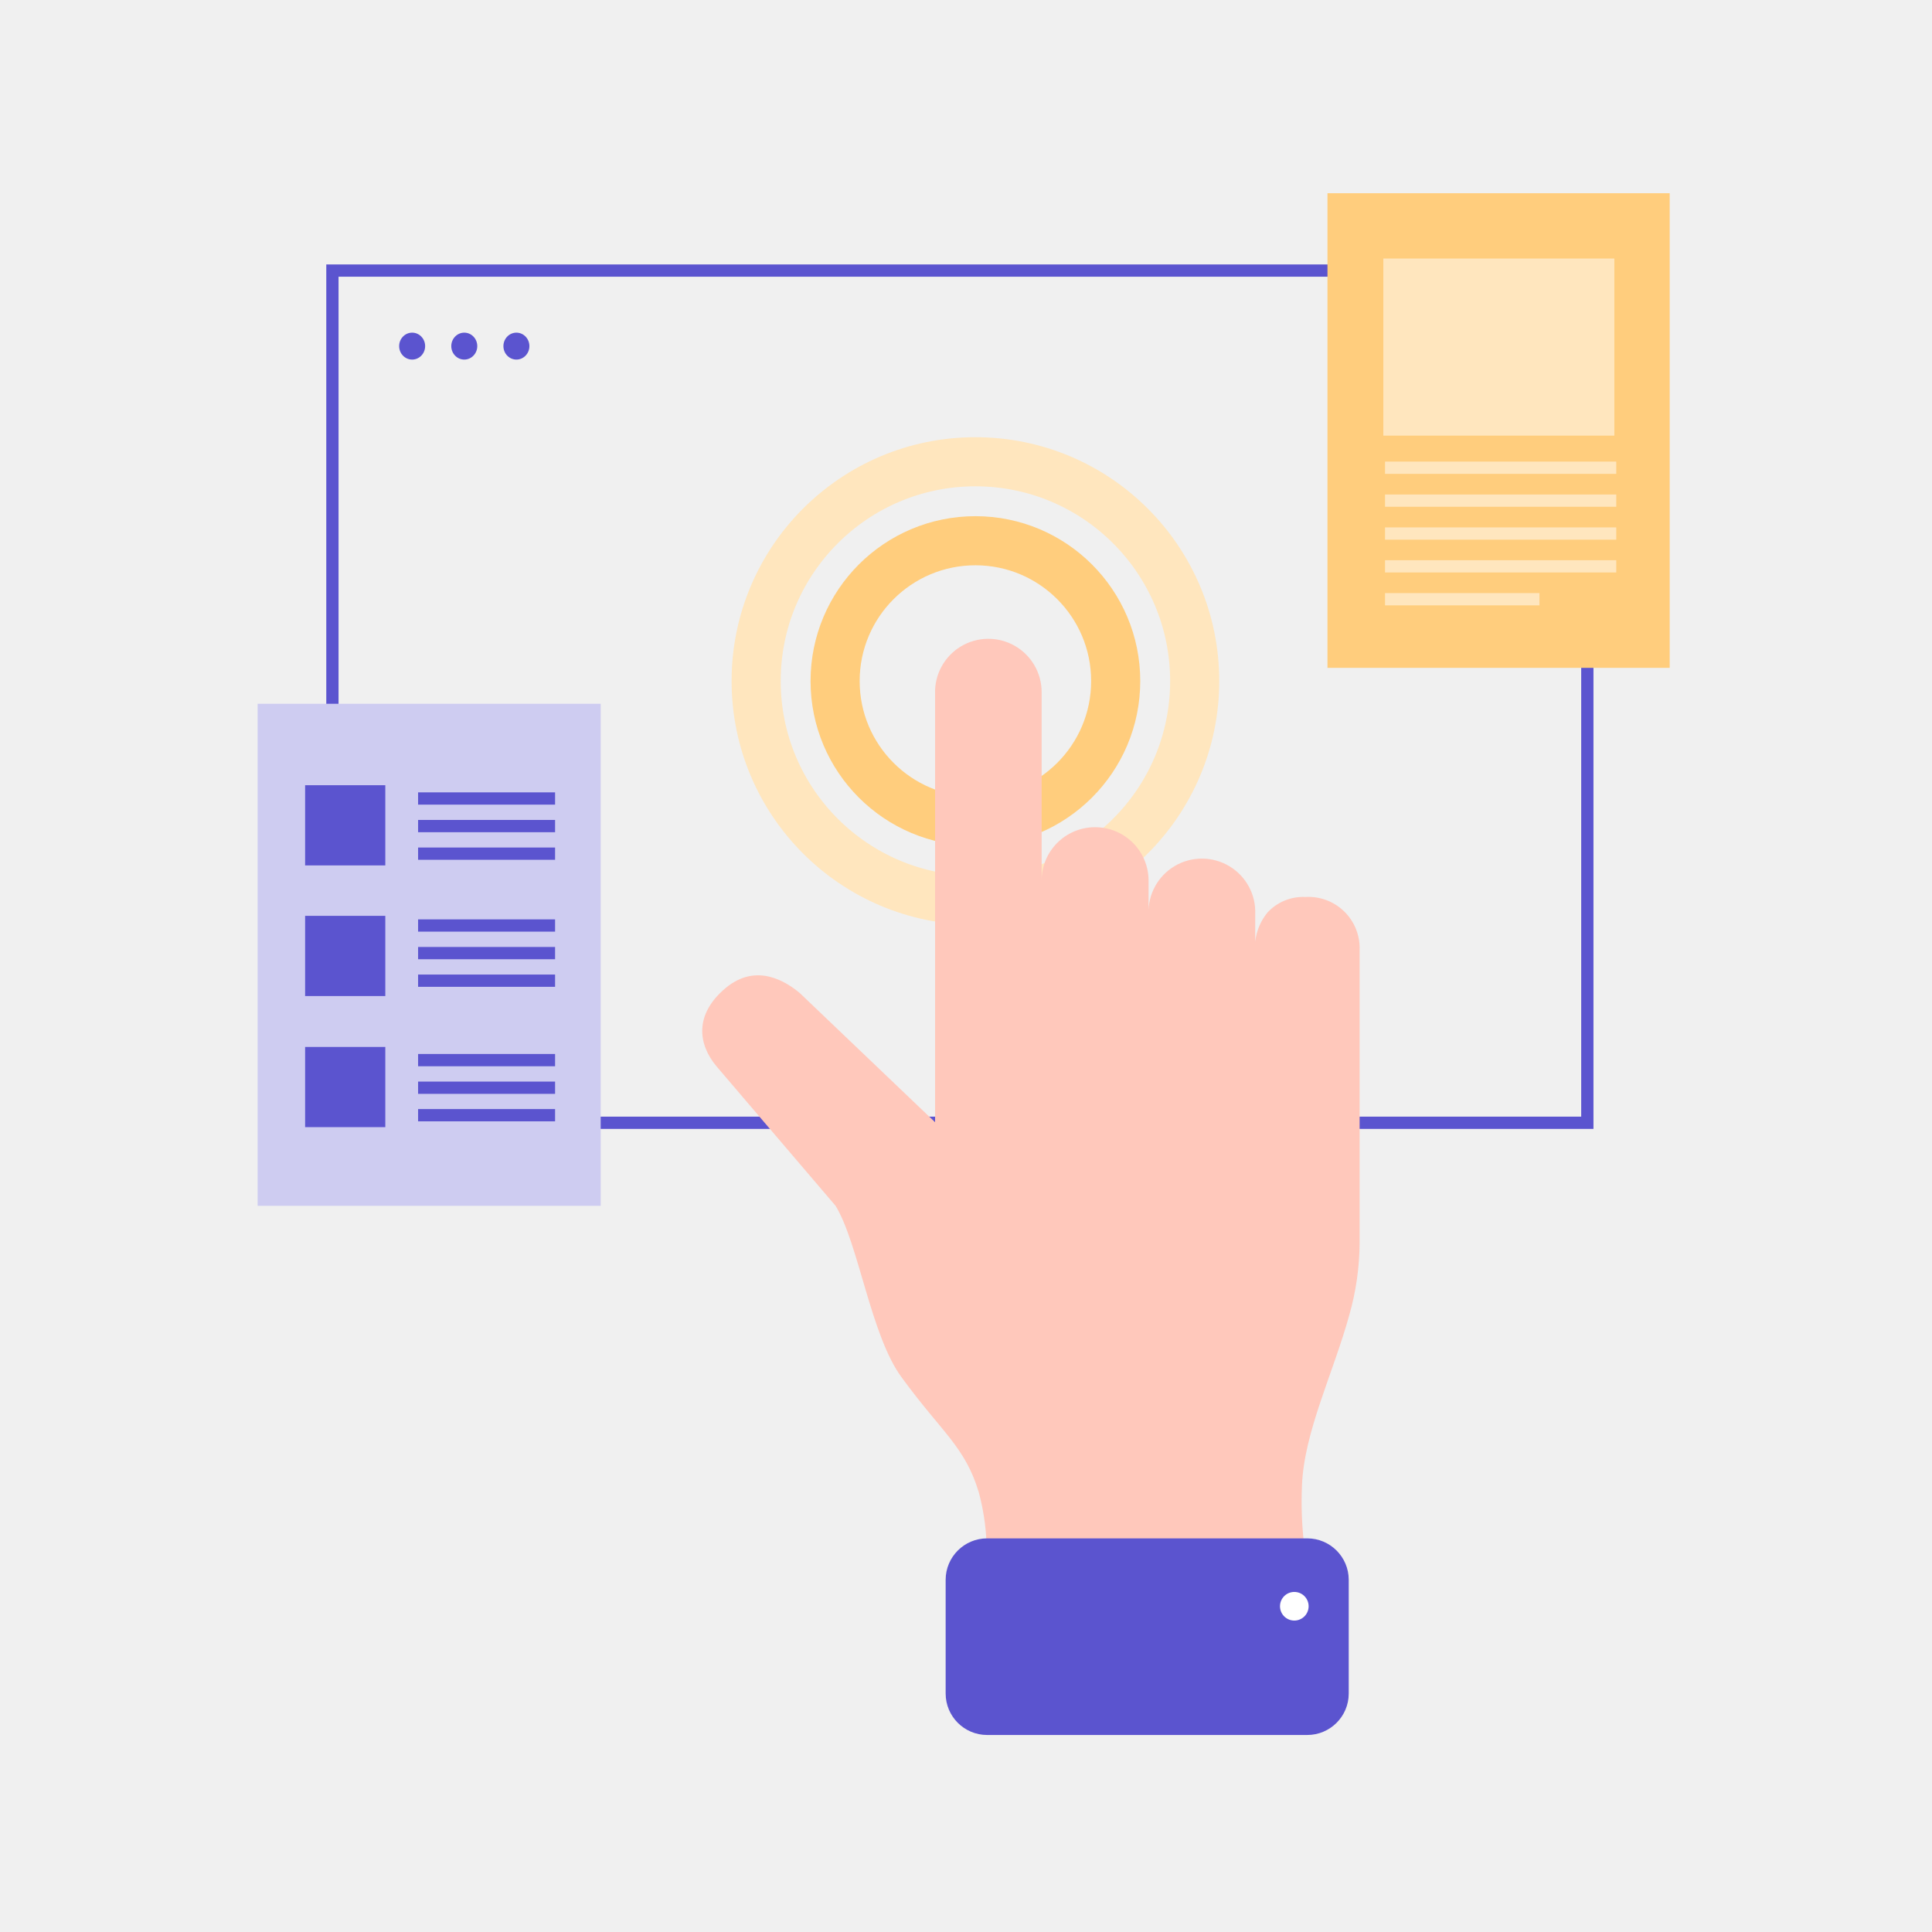
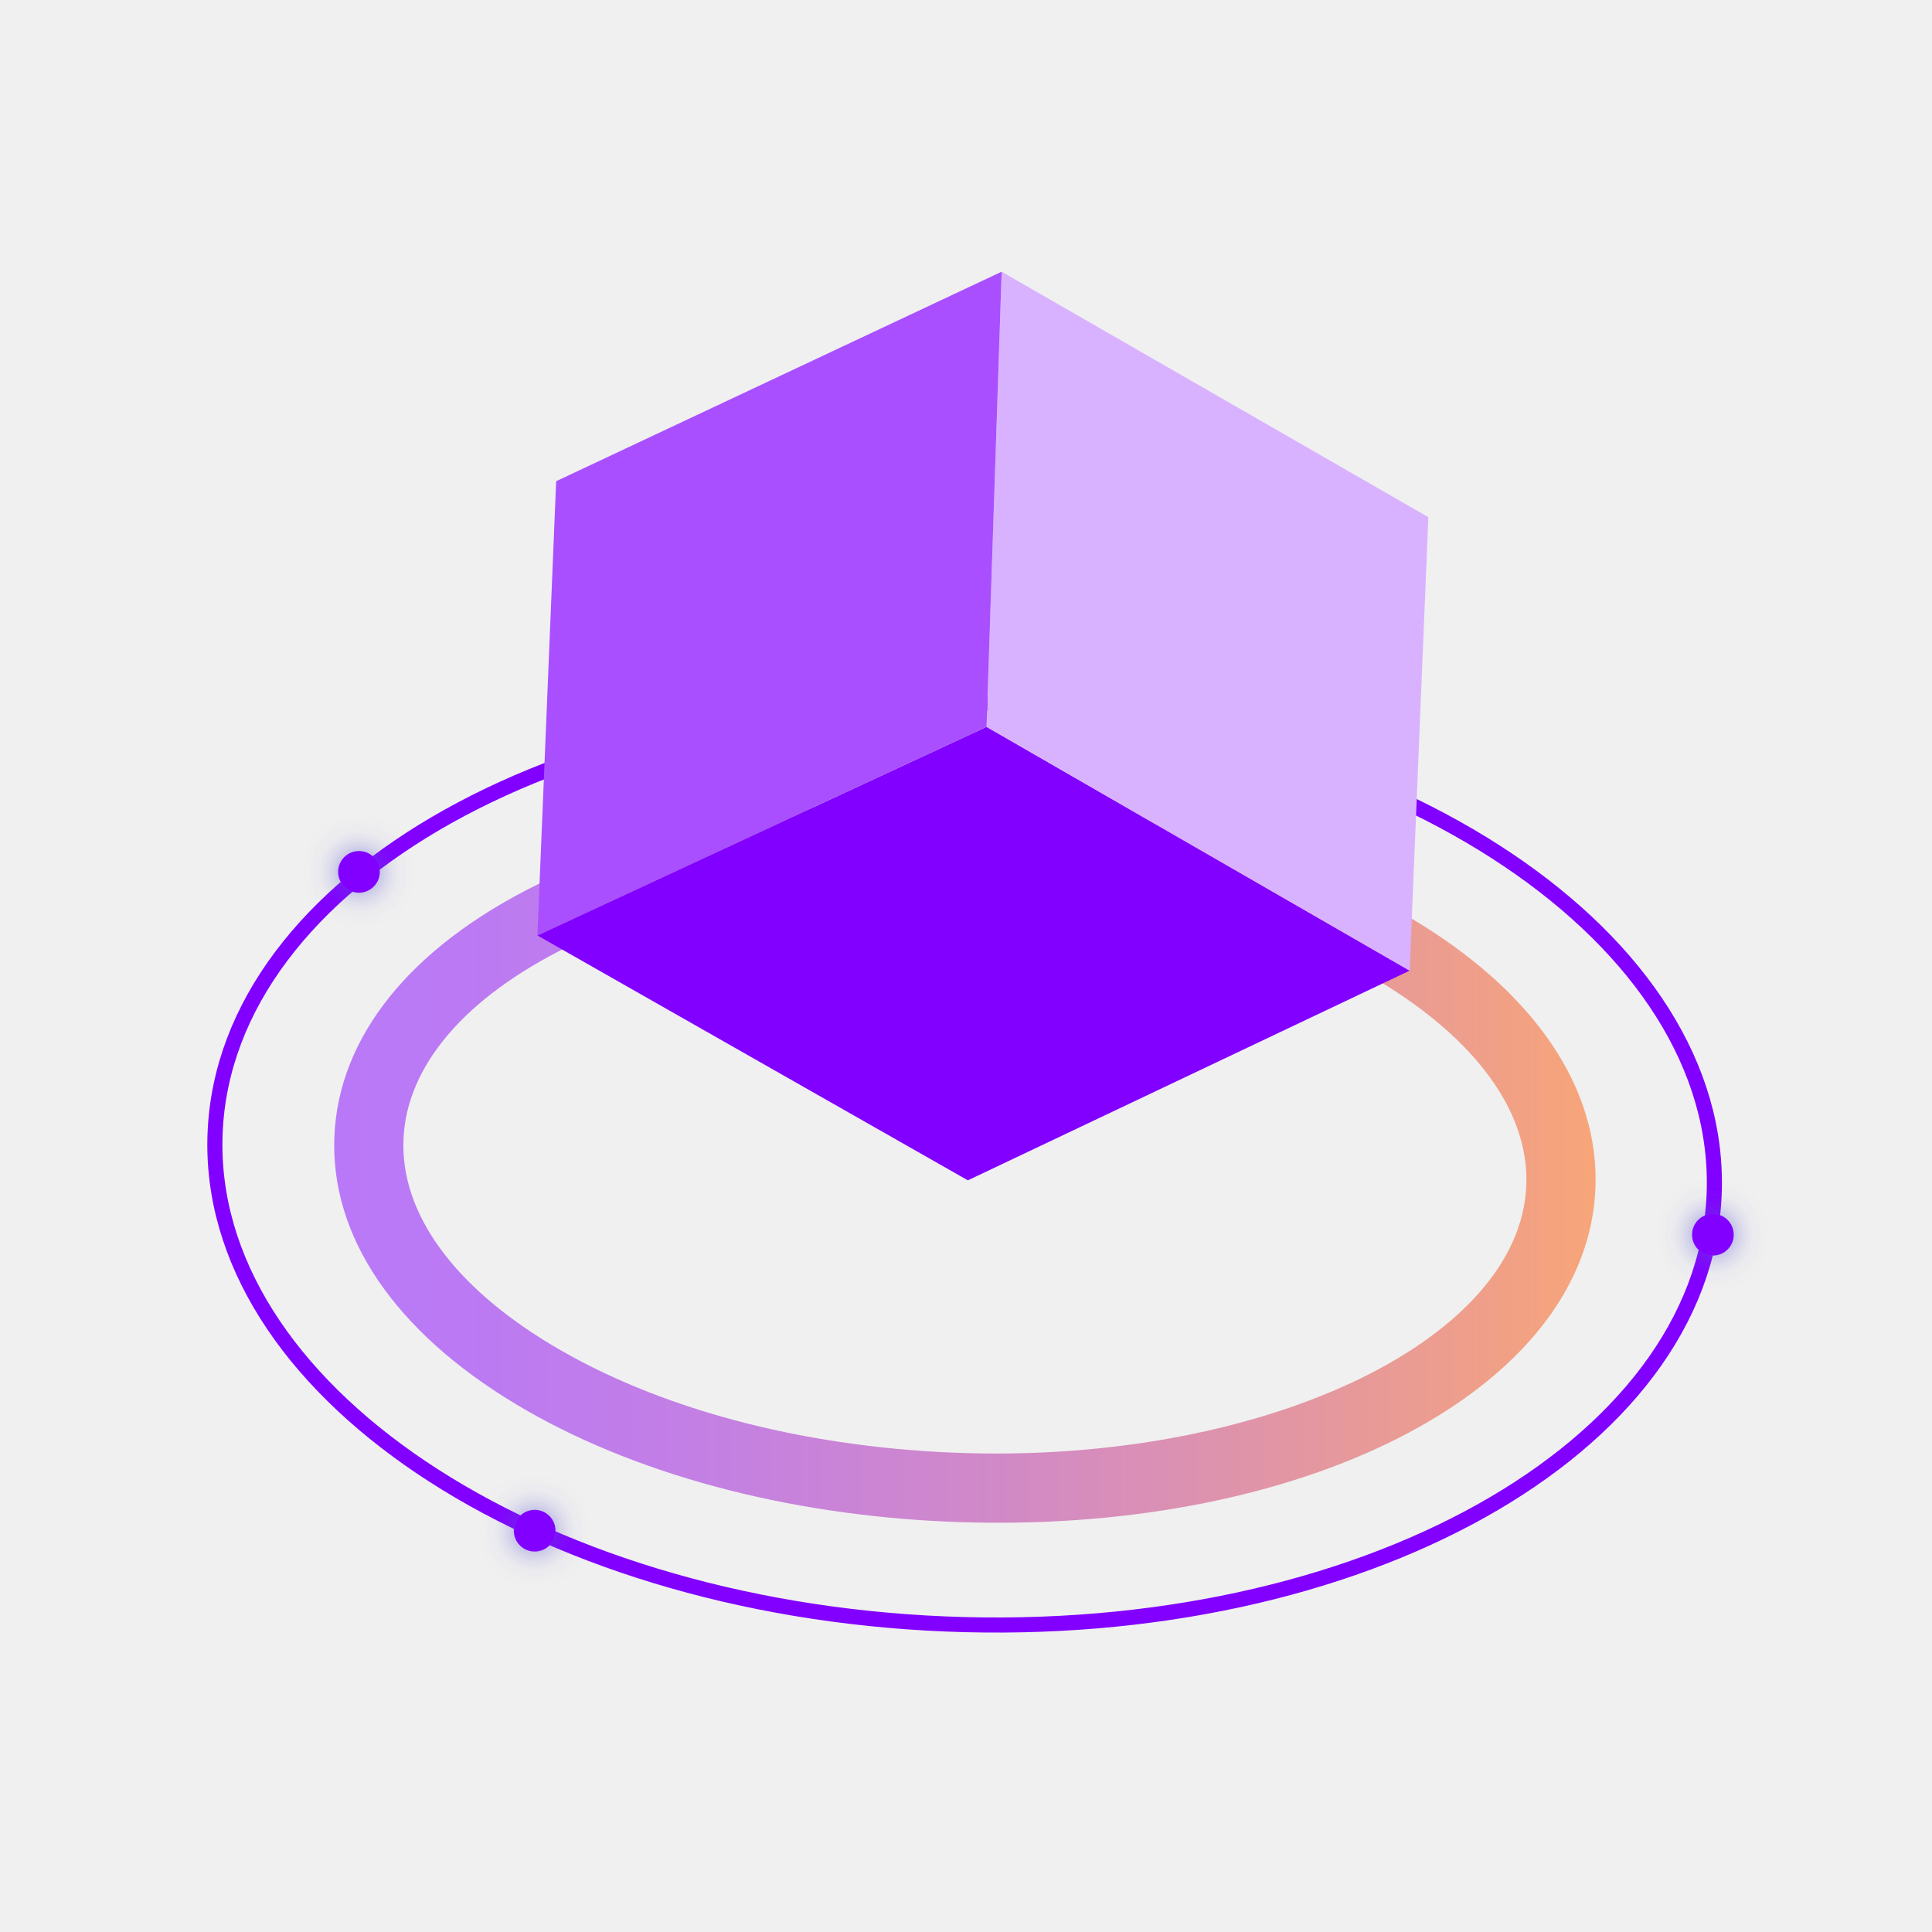
- <svg xmlns="http://www.w3.org/2000/svg" width="120" height="120" viewBox="0 0 120 120">
+ <svg xmlns="http://www.w3.org/2000/svg" width="128" height="128" viewBox="0 0 128 128">
  <defs>
-     <clipPath id="clip-_00_r_ico1_01">
-       <rect width="120" height="120" />
+     <linearGradient id="linear-gradient" y1="0.5" x2="1" y2="0.5" gradientUnits="objectBoundingBox">
+       <stop offset="0" stop-color="#8200ff" />
+       <stop offset="0.089" stop-color="#8502f8" />
+       <stop offset="0.216" stop-color="#8e09e5" />
+       <stop offset="0.367" stop-color="#9e14c5" />
+       <stop offset="0.537" stop-color="#b3239a" />
+       <stop offset="0.721" stop-color="#ce3762" />
+       <stop offset="0.915" stop-color="#ef4e1f" />
+       <stop offset="0.999" stop-color="#ff5a00" />
+       <stop offset="0.999" stop-color="#f8540d" />
+       <stop offset="0.999" stop-color="#f34f19" />
+       <stop offset="1" stop-color="#ef4c20" />
+       <stop offset="1" stop-color="#ef4c22" />
+     </linearGradient>
+     <filter id="타원_15042" x="19.489" y="53.468" width="8.592" height="8.592" filterUnits="userSpaceOnUse">
+       <feOffset input="SourceAlpha" />
+       <feGaussianBlur stdDeviation="0.971" result="blur" />
+       <feFlood flood-color="#5b54cf" flood-opacity="0.749" />
+       <feComposite operator="in" in2="blur" />
+       <feComposite in="SourceGraphic" />
+     </filter>
+     <filter id="타원_15043" x="31.13" y="97.122" width="8.592" height="8.592" filterUnits="userSpaceOnUse">
+       <feOffset input="SourceAlpha" />
+       <feGaussianBlur stdDeviation="0.971" result="blur-2" />
+       <feFlood flood-color="#5b54cf" flood-opacity="0.749" />
+       <feComposite operator="in" in2="blur-2" />
+       <feComposite in="SourceGraphic" />
+     </filter>
+     <filter id="타원_15044" x="109.182" y="77.51" width="8.592" height="8.592" filterUnits="userSpaceOnUse">
+       <feOffset input="SourceAlpha" />
+       <feGaussianBlur stdDeviation="0.971" result="blur-3" />
+       <feFlood flood-color="#5b54cf" flood-opacity="0.749" />
+       <feComposite operator="in" in2="blur-3" />
+       <feComposite in="SourceGraphic" />
+     </filter>
+     <clipPath id="clip-Solution_1">
+       <rect width="128" height="128" />
    </clipPath>
  </defs>
-   <g id="_00_r_ico1_01" data-name="00_r_ico1_01" clip-path="url(#clip-_00_r_ico1_01)">
-     <g id="그룹_13460" data-name="그룹 13460">
-       <g id="c_icon_02" transform="translate(2.262 7.289)">
-         <rect id="사각형_5831" data-name="사각형 5831" width="52.933" height="77.945" transform="translate(96.33 9.516) rotate(90)" fill="none" stroke="#5b54cf" stroke-miterlimit="10" stroke-width="0.762" />
-         <ellipse id="타원_15017" data-name="타원 15017" cx="0.807" cy="0.836" rx="0.807" ry="0.836" transform="translate(22.53 13.373)" fill="#5b54cf" />
-         <ellipse id="타원_15018" data-name="타원 15018" cx="0.807" cy="0.836" rx="0.807" ry="0.836" transform="translate(25.768 13.373)" fill="#5b54cf" />
-         <ellipse id="타원_15019" data-name="타원 15019" cx="0.807" cy="0.836" rx="0.807" ry="0.836" transform="translate(29.006 13.373)" fill="#5b54cf" />
-         <circle id="타원_15020" data-name="타원 15020" cx="8.714" cy="8.714" r="8.714" transform="translate(49.608 26.297)" fill="none" stroke="#ffcd7d" stroke-miterlimit="10" stroke-width="3.05" />
-         <circle id="타원_15021" data-name="타원 15021" cx="13.619" cy="13.619" r="13.619" transform="translate(44.704 21.392)" fill="none" stroke="#ffe6be" stroke-miterlimit="10" stroke-width="3.05" />
-         <path id="패스_28535" data-name="패스 28535" d="M83.829,63.826v-3.91a3.45,3.45,0,0,1,.783-2.355,3.015,3.015,0,0,1,2.355-.96,3.18,3.18,0,0,1,3.362,3.291V78.081a16.657,16.657,0,0,1-.636,4.469c-1,3.639-2.814,7.266-2.944,10.6a22.923,22.923,0,0,0,.135,3.7v.029A2.744,2.744,0,0,1,85.4,99.572c-1.7.936-3.58.948-8.791.948-5.523,0-6.783-.553-8.243-1.6a2.744,2.744,0,0,1-1.213-2.22h0a14.025,14.025,0,0,0-.483-3.138c-.854-2.832-2.3-3.709-4.787-7.124-1.914-2.585-2.667-8.3-4.1-10.651L50.368,67.1c-1.1-1.325-1.413-3.18.6-4.858,1.9-1.566,3.727-.394,4.593.33l8.4,8.019V43.99a3.31,3.31,0,1,1,6.618-.118V63.826h0V55.583a3.315,3.315,0,0,1,3.309-3.315h0a3.315,3.315,0,0,1,3.333,3.338v2.067a3.315,3.315,0,1,1,6.624,0v6.153Z" transform="translate(-8.143 -8.177)" fill="#ffc8bb" />
-         <rect id="사각형_5832" data-name="사각형 5832" width="25.036" height="12.212" rx="2.577" transform="translate(56.474 88.262)" fill="#5b54cf" />
-         <circle id="타원_15022" data-name="타원 15022" cx="0.889" cy="0.889" r="0.889" transform="translate(77.241 91.589)" fill="#fff" />
-         <rect id="사각형_5833" data-name="사각형 5833" width="21.309" height="31.183" transform="translate(13.739 36.424)" fill="#ceccf1" />
-         <rect id="사각형_5834" data-name="사각형 5834" width="4.981" height="4.981" transform="translate(16.689 41.482)" fill="#5b54cf" />
-         <rect id="사각형_5835" data-name="사각형 5835" width="4.981" height="4.981" transform="translate(16.689 49.596)" fill="#5b54cf" />
-         <rect id="사각형_5836" data-name="사각형 5836" width="4.981" height="4.981" transform="translate(16.689 57.739)" fill="#5b54cf" />
-         <line id="선_3480" data-name="선 3480" x2="8.508" transform="translate(23.707 42.307)" fill="none" stroke="#5b54cf" stroke-miterlimit="10" stroke-width="0.762" />
-         <line id="선_3481" data-name="선 3481" x2="8.508" transform="translate(23.707 44.02)" fill="none" stroke="#5b54cf" stroke-miterlimit="10" stroke-width="0.762" />
-         <line id="선_3482" data-name="선 3482" x2="8.508" transform="translate(23.707 45.733)" fill="none" stroke="#5b54cf" stroke-miterlimit="10" stroke-width="0.762" />
-         <line id="선_3483" data-name="선 3483" x2="8.508" transform="translate(23.707 50.196)" fill="none" stroke="#5b54cf" stroke-miterlimit="10" stroke-width="0.762" />
-         <line id="선_3484" data-name="선 3484" x2="8.508" transform="translate(23.707 51.91)" fill="none" stroke="#5b54cf" stroke-miterlimit="10" stroke-width="0.762" />
-         <line id="선_3485" data-name="선 3485" x2="8.508" transform="translate(23.707 53.623)" fill="none" stroke="#5b54cf" stroke-miterlimit="10" stroke-width="0.762" />
-         <line id="선_3486" data-name="선 3486" x2="8.508" transform="translate(23.707 58.557)" fill="none" stroke="#5b54cf" stroke-miterlimit="10" stroke-width="0.762" />
-         <line id="선_3487" data-name="선 3487" x2="8.508" transform="translate(23.707 60.271)" fill="none" stroke="#5b54cf" stroke-miterlimit="10" stroke-width="0.762" />
-         <line id="선_3488" data-name="선 3488" x2="8.508" transform="translate(23.707 61.978)" fill="none" stroke="#5b54cf" stroke-miterlimit="10" stroke-width="0.762" />
-         <rect id="사각형_5837" data-name="사각형 5837" width="21.256" height="29.481" transform="translate(101.446 34.193) rotate(180)" fill="#ffcd7d" />
-         <rect id="사각형_5838" data-name="사각형 5838" width="10.999" height="14.349" transform="translate(98.008 8.769) rotate(90)" fill="#ffe6be" />
-         <line id="선_3489" data-name="선 3489" x2="14.361" transform="translate(83.765 21.763)" fill="none" stroke="#ffe6be" stroke-miterlimit="10" stroke-width="0.762" />
-         <line id="선_3490" data-name="선 3490" x2="14.361" transform="translate(83.765 27.887)" fill="none" stroke="#ffe6be" stroke-miterlimit="10" stroke-width="0.762" />
-         <line id="선_3491" data-name="선 3491" x2="9.592" transform="translate(83.765 29.93)" fill="none" stroke="#ffe6be" stroke-miterlimit="10" stroke-width="0.762" />
-         <line id="선_3492" data-name="선 3492" x2="14.361" transform="translate(83.765 23.806)" fill="none" stroke="#ffe6be" stroke-miterlimit="10" stroke-width="0.762" />
-         <line id="선_3493" data-name="선 3493" x2="14.361" transform="translate(83.765 25.85)" fill="none" stroke="#ffe6be" stroke-miterlimit="10" stroke-width="0.762" />
+   <g id="Solution_1" clip-path="url(#clip-Solution_1)">
+     <g id="그룹_13614" data-name="그룹 13614" transform="translate(13 18)">
+       <path id="패스_28728" data-name="패스 28728" d="M181.34,310.842q-1.586,0-3.2-.066c-10.923-.45-21.131-3.212-28.744-7.777-8.042-4.822-12.321-11.126-12.048-17.75s5.056-12.554,13.469-16.7c7.963-3.923,18.361-5.834,29.286-5.384,23.425.967,41.342,12.179,40.792,25.528h0C220.369,301.428,203.251,310.842,181.34,310.842Zm-4.386-43.156c-9.065,0-17.537,1.737-24.114,4.977-6.838,3.369-10.714,7.905-10.915,12.775s3.289,9.711,9.826,13.63c6.967,4.178,16.405,6.709,26.576,7.129,20.16.838,37.558-7.27,37.988-17.691s-16.24-19.927-36.4-20.759Q178.426,267.685,176.954,267.685Z" transform="translate(-128.194 -227.956)" opacity="0.5" fill="url(#linear-gradient)" />
+       <ellipse id="타원_15041" data-name="타원 15041" cx="30.528" cy="49.707" rx="30.528" ry="49.707" transform="matrix(0.041, -0.999, 0.999, 0.041, 0, 87.555)" fill="none" stroke="#8200ff" stroke-miterlimit="10" stroke-width="1" />
+       <g transform="matrix(1, 0, 0, 1, -13, -18)" filter="url(#타원_15042)">
+         <circle id="타원_15042-2" data-name="타원 15042" cx="1.383" cy="1.383" r="1.383" transform="translate(22.4 56.38)" fill="#8200ff" />
      </g>
-       <rect id="사각형_6118" data-name="사각형 6118" width="120" height="120" fill="none" />
+       <g transform="matrix(1, 0, 0, 1, -13, -18)" filter="url(#타원_15043)">
+         <circle id="타원_15043-2" data-name="타원 15043" cx="1.383" cy="1.383" r="1.383" transform="translate(34.04 100.03)" fill="#8200ff" />
+       </g>
+       <g transform="matrix(1, 0, 0, 1, -13, -18)" filter="url(#타원_15044)">
+         <circle id="타원_15044-2" data-name="타원 15044" cx="1.383" cy="1.383" r="1.383" transform="translate(112.1 80.42)" fill="#8200ff" />
+       </g>
+       <g id="그룹_13587" data-name="그룹 13587" transform="translate(22.605 0)">
+         <path id="패스_28729" data-name="패스 28729" d="M187.924,284.967l29.269-13.892-28.03-16.152-29.758,13.82Z" transform="translate(-159.405 -224.767)" fill="#8200ff" />
+         <path id="패스_28730" data-name="패스 28730" d="M237.455,221.754,236.216,251.8l-28.03-16.152,1-30.156Z" transform="translate(-178.428 -205.49)" fill="#d9b2ff" />
+         <path id="패스_28731" data-name="패스 28731" d="M160.647,219.371l29.515-13.881-1,30.156-29.758,13.82Z" transform="translate(-159.405 -205.49)" fill="#a94fff" />
+       </g>
    </g>
  </g>
</svg>
